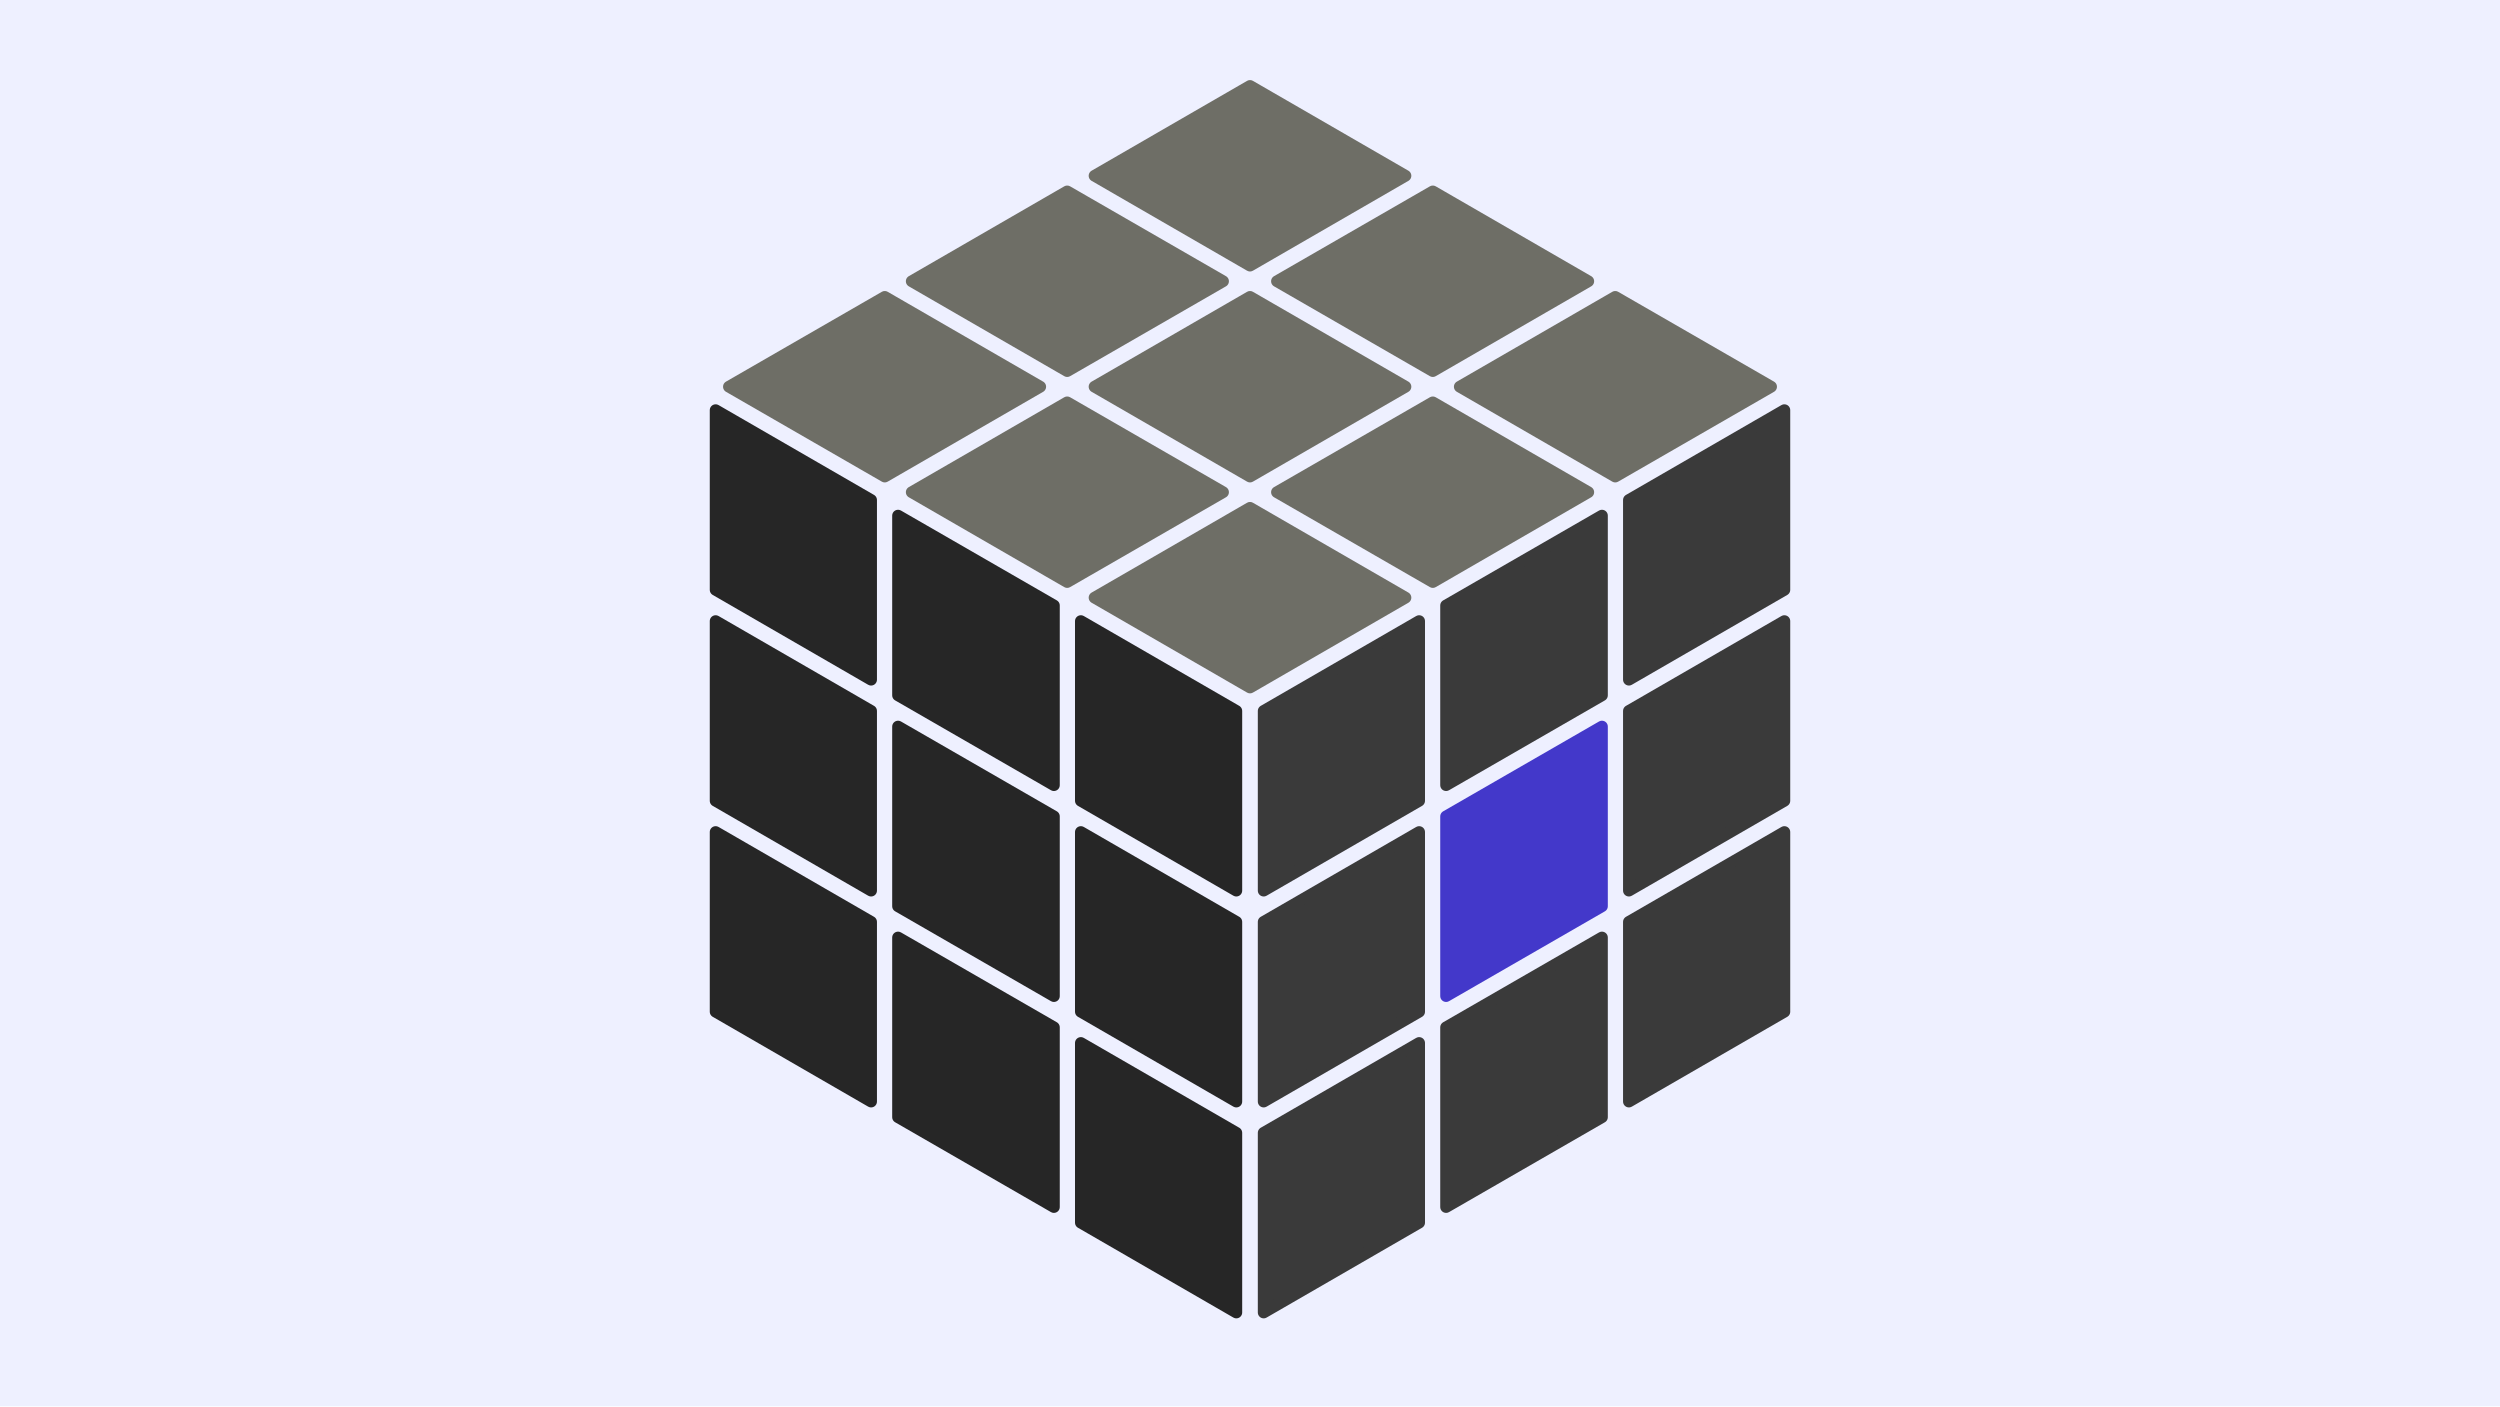
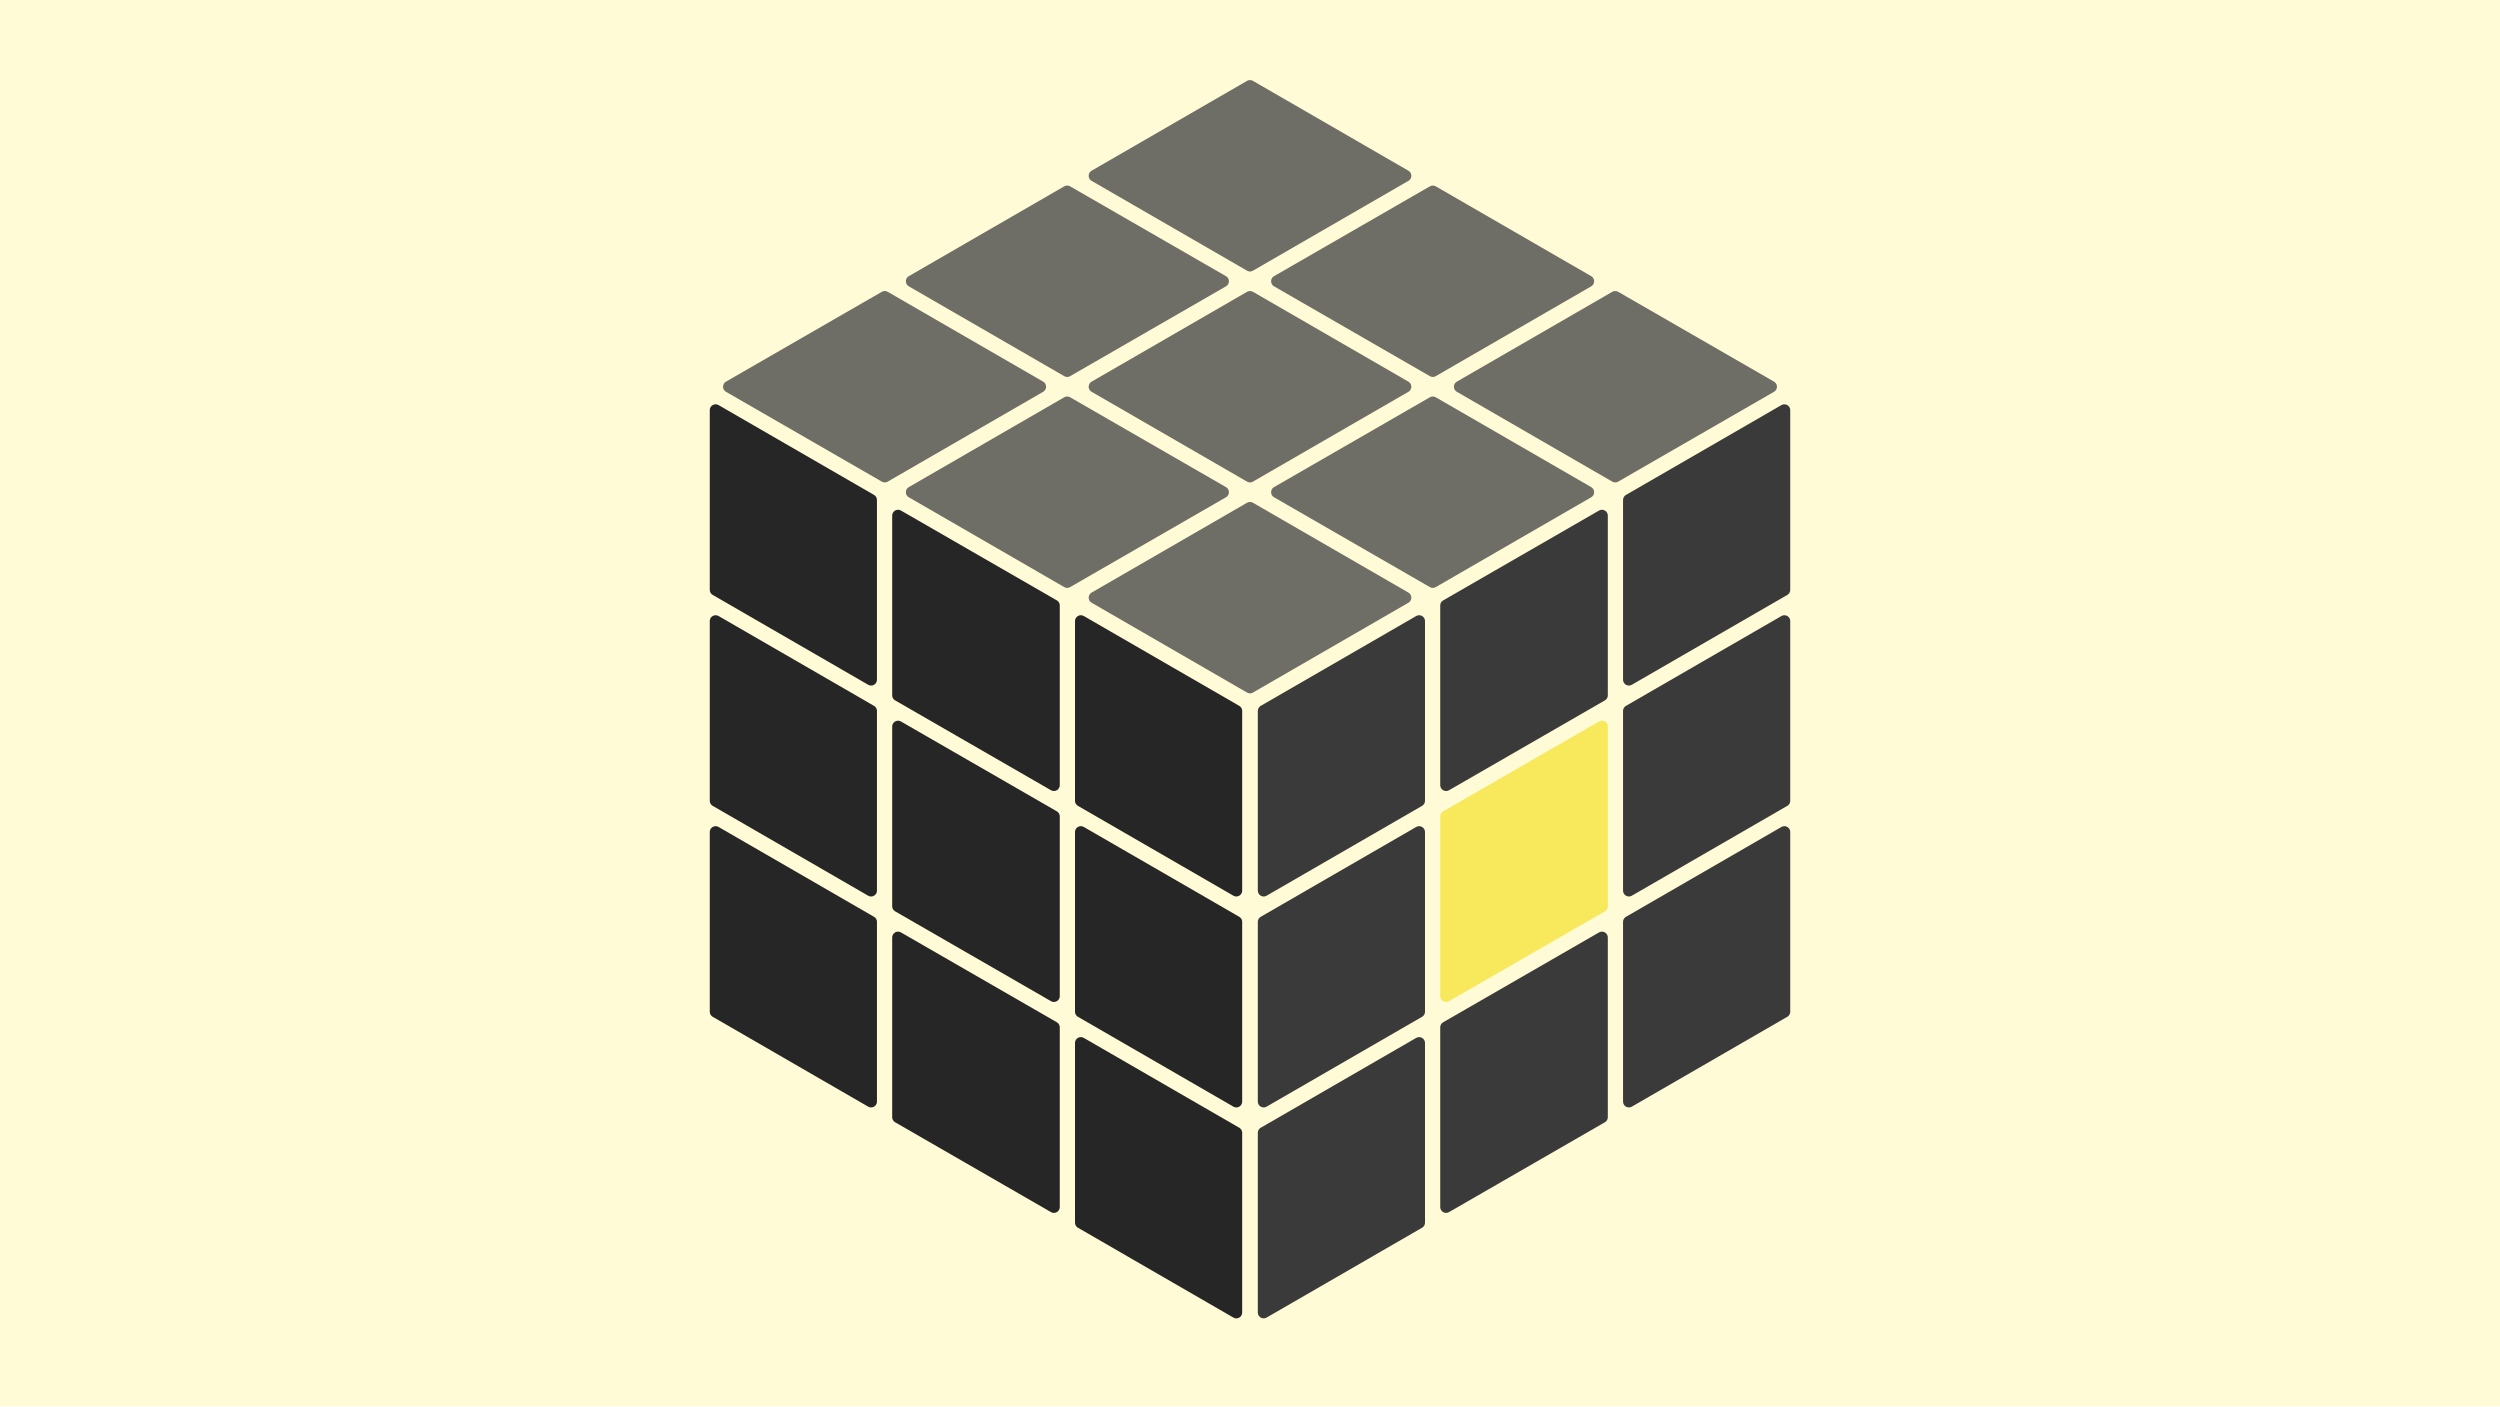
<svg xmlns="http://www.w3.org/2000/svg" viewBox="0 0 640 360" aria-hidden="true">
-   <rect width="640" height="360" fill="#EEF0FF" />
+   <rect width="640" height="360" fill="#FFFBD6" />
  <polygon points="320.0,22.0 359.8,45.0 320.0,68.0 280.2,45.0" fill="#6E6E66" stroke="#6E6E66" stroke-width="3" stroke-linejoin="round" />
  <polygon points="273.2,49.0 313.1,72.0 273.2,95.0 233.4,72.0" fill="#6E6E66" stroke="#6E6E66" stroke-width="3" stroke-linejoin="round" />
  <polygon points="226.5,76.0 266.3,99.0 226.5,122.0 186.6,99.0" fill="#6E6E66" stroke="#6E6E66" stroke-width="3" stroke-linejoin="round" />
  <polygon points="366.8,49.0 406.6,72.0 366.8,95.0 326.9,72.0" fill="#6E6E66" stroke="#6E6E66" stroke-width="3" stroke-linejoin="round" />
  <polygon points="320.0,76.0 359.8,99.0 320.0,122.0 280.2,99.0" fill="#6E6E66" stroke="#6E6E66" stroke-width="3" stroke-linejoin="round" />
  <polygon points="273.2,103.0 313.1,126.0 273.2,149.0 233.4,126.0" fill="#6E6E66" stroke="#6E6E66" stroke-width="3" stroke-linejoin="round" />
  <polygon points="413.5,76.0 453.4,99.0 413.5,122.0 373.7,99.0" fill="#6E6E66" stroke="#6E6E66" stroke-width="3" stroke-linejoin="round" />
  <polygon points="366.8,103.0 406.6,126.0 366.8,149.0 326.9,126.0" fill="#6E6E66" stroke="#6E6E66" stroke-width="3" stroke-linejoin="round" />
  <polygon points="320.0,130.0 359.8,153.0 320.0,176.0 280.2,153.0" fill="#6E6E66" stroke="#6E6E66" stroke-width="3" stroke-linejoin="round" />
  <polygon points="183.2,105.0 223.0,128.0 223.0,174.0 183.2,151.0" fill="#262626" stroke="#262626" stroke-width="3" stroke-linejoin="round" />
  <polygon points="183.2,159.0 223.0,182.0 223.0,228.0 183.2,205.0" fill="#262626" stroke="#262626" stroke-width="3" stroke-linejoin="round" />
  <polygon points="183.2,213.0 223.0,236.0 223.0,282.0 183.2,259.0" fill="#262626" stroke="#262626" stroke-width="3" stroke-linejoin="round" />
  <polygon points="229.9,132.0 269.8,155.0 269.8,201.0 229.9,178.0" fill="#262626" stroke="#262626" stroke-width="3" stroke-linejoin="round" />
  <polygon points="229.9,186.0 269.8,209.0 269.8,255.0 229.9,232.0" fill="#262626" stroke="#262626" stroke-width="3" stroke-linejoin="round" />
  <polygon points="229.9,240.0 269.8,263.0 269.8,309.0 229.9,286.0" fill="#262626" stroke="#262626" stroke-width="3" stroke-linejoin="round" />
  <polygon points="276.7,159.0 316.5,182.0 316.5,228.0 276.7,205.0" fill="#262626" stroke="#262626" stroke-width="3" stroke-linejoin="round" />
  <polygon points="276.7,213.0 316.5,236.0 316.5,282.0 276.7,259.0" fill="#262626" stroke="#262626" stroke-width="3" stroke-linejoin="round" />
  <polygon points="276.7,267.0 316.5,290.0 316.5,336.0 276.7,313.0" fill="#262626" stroke="#262626" stroke-width="3" stroke-linejoin="round" />
  <polygon points="323.5,182.0 363.3,159.0 363.3,205.0 323.5,228.0" fill="#3A3A3A" stroke="#3A3A3A" stroke-width="3" stroke-linejoin="round" />
  <polygon points="323.5,236.0 363.3,213.0 363.3,259.0 323.5,282.0" fill="#3A3A3A" stroke="#3A3A3A" stroke-width="3" stroke-linejoin="round" />
  <polygon points="323.5,290.0 363.3,267.0 363.3,313.0 323.5,336.0" fill="#3A3A3A" stroke="#3A3A3A" stroke-width="3" stroke-linejoin="round" />
  <polygon points="370.2,155.0 410.1,132.0 410.1,178.0 370.2,201.0" fill="#3A3A3A" stroke="#3A3A3A" stroke-width="3" stroke-linejoin="round" />
-   <polygon points="370.2,209.0 410.1,186.0 410.1,232.0 370.2,255.0" fill="#4338CA" stroke="#4338CA" stroke-width="3" stroke-linejoin="round" />
+   <polygon points="370.2,209.0 410.1,186.0 410.1,232.0 370.2,255.0" fill="#F7E85C" stroke="#F7E85C" stroke-width="3" stroke-linejoin="round" />
  <polygon points="370.2,263.0 410.1,240.0 410.1,286.0 370.2,309.0" fill="#3A3A3A" stroke="#3A3A3A" stroke-width="3" stroke-linejoin="round" />
  <polygon points="417.0,128.0 456.8,105.0 456.8,151.0 417.0,174.0" fill="#3A3A3A" stroke="#3A3A3A" stroke-width="3" stroke-linejoin="round" />
  <polygon points="417.0,182.0 456.8,159.0 456.8,205.0 417.0,228.0" fill="#3A3A3A" stroke="#3A3A3A" stroke-width="3" stroke-linejoin="round" />
  <polygon points="417.0,236.0 456.8,213.0 456.8,259.0 417.0,282.0" fill="#3A3A3A" stroke="#3A3A3A" stroke-width="3" stroke-linejoin="round" />
</svg>
